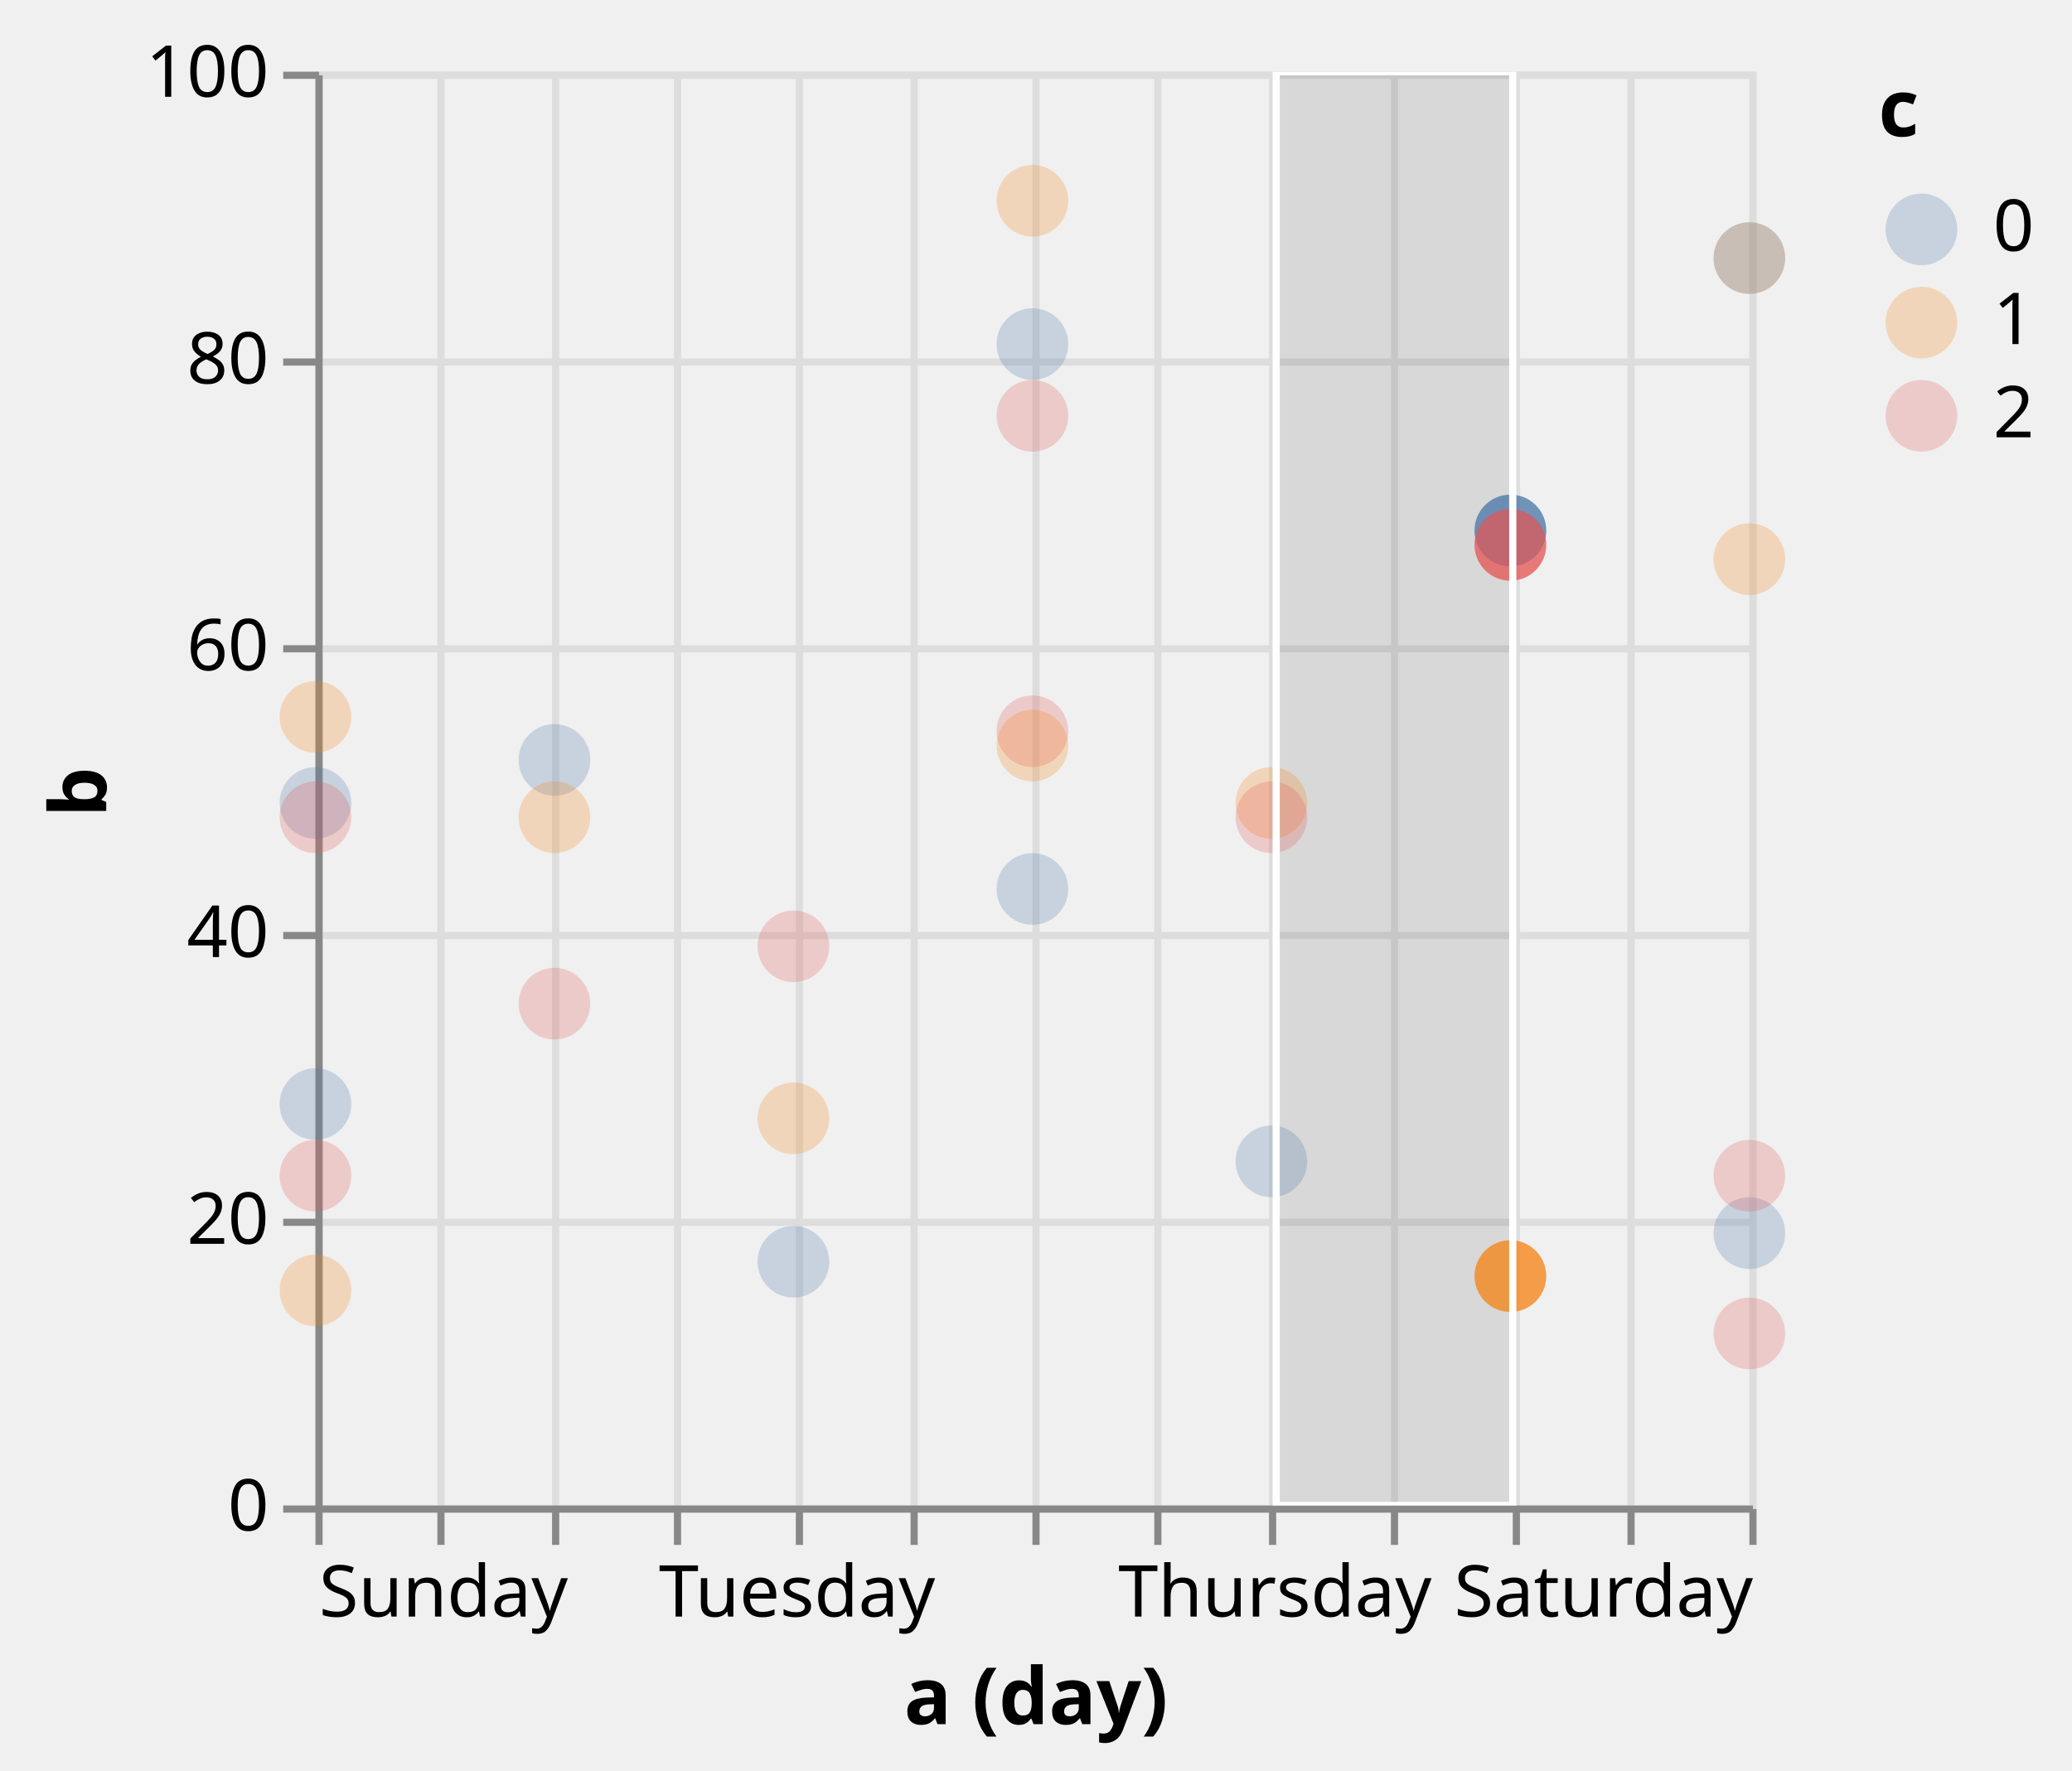
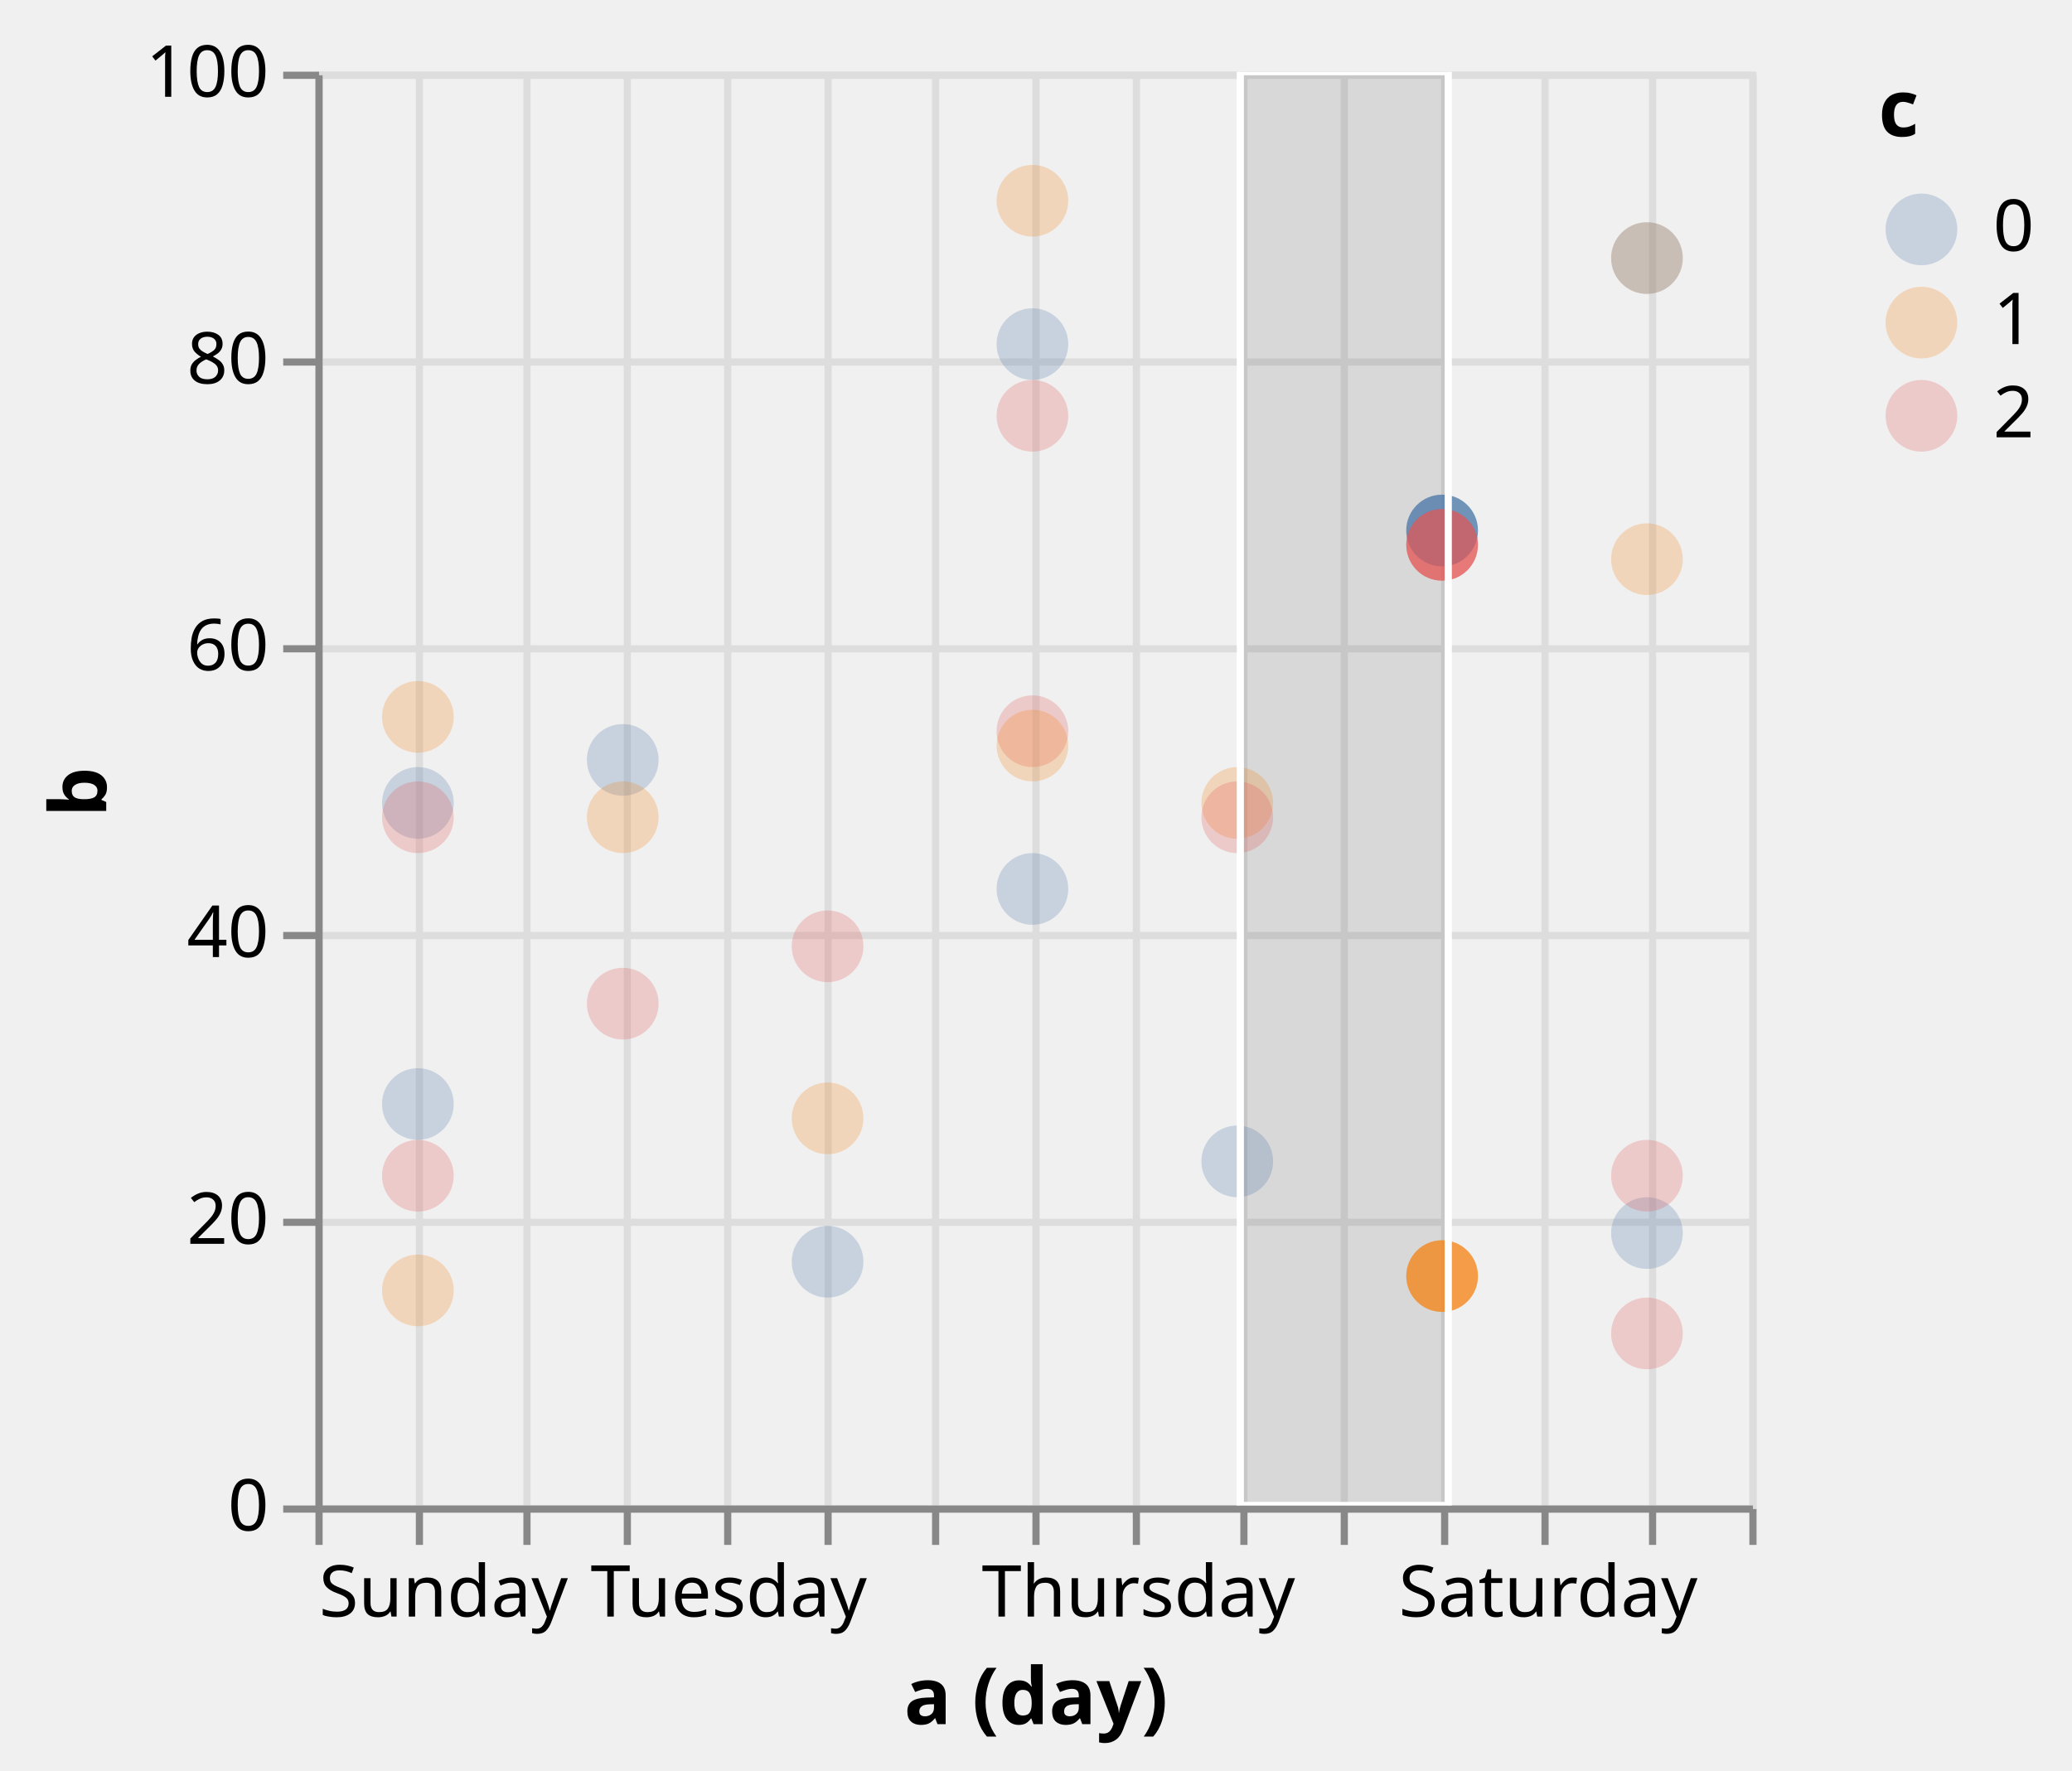
<svg xmlns="http://www.w3.org/2000/svg" class="marks" width="289" height="247" viewBox="0 0 289 247" version="1.1">
  <defs>
    <clipPath id="clip1">
      <rect x="0" y="0" width="200" height="200" />
    </clipPath>
    <clipPath id="clip2">
      <rect x="0" y="0" width="200" height="200" />
    </clipPath>
  </defs>
  <g transform="translate(44,10)">
    <g class="mark-group role-frame root">
      <g transform="translate(0,0)">
        <path class="background" d="M0.5,0.5h200v200h-200Z" style="fill: none; stroke: #ddd;" />
        <g>
          <g class="mark-group role-axis">
            <g transform="translate(0.5,200.5)">
              <path class="background" d="M0,0h0v0h0Z" style="pointer-events: none; fill: none;" />
              <g>
                <g class="mark-rule role-axis-grid" style="pointer-events: none;">
                  <line transform="translate(0,-200)" x2="0" y2="200" style="fill: none; stroke: #ddd; stroke-width: 1; opacity: 1;" />
-                   <line transform="translate(17,-200)" x2="0" y2="200" style="fill: none; stroke: #ddd; stroke-width: 1; opacity: 1;" />
-                   <line transform="translate(33,-200)" x2="0" y2="200" style="fill: none; stroke: #ddd; stroke-width: 1; opacity: 1;" />
-                   <line transform="translate(50,-200)" x2="0" y2="200" style="fill: none; stroke: #ddd; stroke-width: 1; opacity: 1;" />
-                   <line transform="translate(67,-200)" x2="0" y2="200" style="fill: none; stroke: #ddd; stroke-width: 1; opacity: 1;" />
-                   <line transform="translate(83,-200)" x2="0" y2="200" style="fill: none; stroke: #ddd; stroke-width: 1; opacity: 1;" />
+                   <line transform="translate(14,-200)" x2="0" y2="200" style="fill: none; stroke: #ddd; stroke-width: 1; opacity: 1;" />
+                   <line transform="translate(29,-200)" x2="0" y2="200" style="fill: none; stroke: #ddd; stroke-width: 1; opacity: 1;" />
+                   <line transform="translate(43,-200)" x2="0" y2="200" style="fill: none; stroke: #ddd; stroke-width: 1; opacity: 1;" />
+                   <line transform="translate(57,-200)" x2="0" y2="200" style="fill: none; stroke: #ddd; stroke-width: 1; opacity: 1;" />
+                   <line transform="translate(71,-200)" x2="0" y2="200" style="fill: none; stroke: #ddd; stroke-width: 1; opacity: 1;" />
+                   <line transform="translate(86,-200)" x2="0" y2="200" style="fill: none; stroke: #ddd; stroke-width: 1; opacity: 1;" />
                  <line transform="translate(100,-200)" x2="0" y2="200" style="fill: none; stroke: #ddd; stroke-width: 1; opacity: 1;" />
-                   <line transform="translate(117,-200)" x2="0" y2="200" style="fill: none; stroke: #ddd; stroke-width: 1; opacity: 1;" />
-                   <line transform="translate(133,-200)" x2="0" y2="200" style="fill: none; stroke: #ddd; stroke-width: 1; opacity: 1;" />
-                   <line transform="translate(150,-200)" x2="0" y2="200" style="fill: none; stroke: #ddd; stroke-width: 1; opacity: 1;" />
-                   <line transform="translate(167,-200)" x2="0" y2="200" style="fill: none; stroke: #ddd; stroke-width: 1; opacity: 1;" />
-                   <line transform="translate(183,-200)" x2="0" y2="200" style="fill: none; stroke: #ddd; stroke-width: 1; opacity: 1;" />
+                   <line transform="translate(114,-200)" x2="0" y2="200" style="fill: none; stroke: #ddd; stroke-width: 1; opacity: 1;" />
+                   <line transform="translate(129,-200)" x2="0" y2="200" style="fill: none; stroke: #ddd; stroke-width: 1; opacity: 1;" />
+                   <line transform="translate(143,-200)" x2="0" y2="200" style="fill: none; stroke: #ddd; stroke-width: 1; opacity: 1;" />
+                   <line transform="translate(157,-200)" x2="0" y2="200" style="fill: none; stroke: #ddd; stroke-width: 1; opacity: 1;" />
+                   <line transform="translate(171,-200)" x2="0" y2="200" style="fill: none; stroke: #ddd; stroke-width: 1; opacity: 1;" />
+                   <line transform="translate(186,-200)" x2="0" y2="200" style="fill: none; stroke: #ddd; stroke-width: 1; opacity: 1;" />
                  <line transform="translate(200,-200)" x2="0" y2="200" style="fill: none; stroke: #ddd; stroke-width: 1; opacity: 1;" />
                </g>
              </g>
            </g>
          </g>
          <g class="mark-group role-axis">
            <g transform="translate(0.5,0.5)">
              <path class="background" d="M0,0h0v0h0Z" style="pointer-events: none; fill: none;" />
              <g>
                <g class="mark-rule role-axis-grid" style="pointer-events: none;">
                  <line transform="translate(0,200)" x2="200" y2="0" style="fill: none; stroke: #ddd; stroke-width: 1; opacity: 1;" />
                  <line transform="translate(0,160)" x2="200" y2="0" style="fill: none; stroke: #ddd; stroke-width: 1; opacity: 1;" />
                  <line transform="translate(0,120)" x2="200" y2="0" style="fill: none; stroke: #ddd; stroke-width: 1; opacity: 1;" />
                  <line transform="translate(0,80)" x2="200" y2="0" style="fill: none; stroke: #ddd; stroke-width: 1; opacity: 1;" />
                  <line transform="translate(0,40)" x2="200" y2="0" style="fill: none; stroke: #ddd; stroke-width: 1; opacity: 1;" />
                  <line transform="translate(0,0)" x2="200" y2="0" style="fill: none; stroke: #ddd; stroke-width: 1; opacity: 1;" />
                </g>
              </g>
            </g>
          </g>
          <g class="mark-group role-axis">
            <g transform="translate(0.5,200.5)">
              <path class="background" d="M0,0h0v0h0Z" style="pointer-events: none; fill: none;" />
              <g>
                <g class="mark-rule role-axis-tick" style="pointer-events: none;">
                  <line transform="translate(0,0)" x2="0" y2="5" style="fill: none; stroke: #888; stroke-width: 1; opacity: 1;" />
-                   <line transform="translate(17,0)" x2="0" y2="5" style="fill: none; stroke: #888; stroke-width: 1; opacity: 1;" />
-                   <line transform="translate(33,0)" x2="0" y2="5" style="fill: none; stroke: #888; stroke-width: 1; opacity: 1;" />
-                   <line transform="translate(50,0)" x2="0" y2="5" style="fill: none; stroke: #888; stroke-width: 1; opacity: 1;" />
-                   <line transform="translate(67,0)" x2="0" y2="5" style="fill: none; stroke: #888; stroke-width: 1; opacity: 1;" />
-                   <line transform="translate(83,0)" x2="0" y2="5" style="fill: none; stroke: #888; stroke-width: 1; opacity: 1;" />
+                   <line transform="translate(14,0)" x2="0" y2="5" style="fill: none; stroke: #888; stroke-width: 1; opacity: 1;" />
+                   <line transform="translate(29,0)" x2="0" y2="5" style="fill: none; stroke: #888; stroke-width: 1; opacity: 1;" />
+                   <line transform="translate(43,0)" x2="0" y2="5" style="fill: none; stroke: #888; stroke-width: 1; opacity: 1;" />
+                   <line transform="translate(57,0)" x2="0" y2="5" style="fill: none; stroke: #888; stroke-width: 1; opacity: 1;" />
+                   <line transform="translate(71,0)" x2="0" y2="5" style="fill: none; stroke: #888; stroke-width: 1; opacity: 1;" />
+                   <line transform="translate(86,0)" x2="0" y2="5" style="fill: none; stroke: #888; stroke-width: 1; opacity: 1;" />
                  <line transform="translate(100,0)" x2="0" y2="5" style="fill: none; stroke: #888; stroke-width: 1; opacity: 1;" />
-                   <line transform="translate(117,0)" x2="0" y2="5" style="fill: none; stroke: #888; stroke-width: 1; opacity: 1;" />
-                   <line transform="translate(133,0)" x2="0" y2="5" style="fill: none; stroke: #888; stroke-width: 1; opacity: 1;" />
-                   <line transform="translate(150,0)" x2="0" y2="5" style="fill: none; stroke: #888; stroke-width: 1; opacity: 1;" />
-                   <line transform="translate(167,0)" x2="0" y2="5" style="fill: none; stroke: #888; stroke-width: 1; opacity: 1;" />
-                   <line transform="translate(183,0)" x2="0" y2="5" style="fill: none; stroke: #888; stroke-width: 1; opacity: 1;" />
+                   <line transform="translate(114,0)" x2="0" y2="5" style="fill: none; stroke: #888; stroke-width: 1; opacity: 1;" />
+                   <line transform="translate(129,0)" x2="0" y2="5" style="fill: none; stroke: #888; stroke-width: 1; opacity: 1;" />
+                   <line transform="translate(143,0)" x2="0" y2="5" style="fill: none; stroke: #888; stroke-width: 1; opacity: 1;" />
+                   <line transform="translate(157,0)" x2="0" y2="5" style="fill: none; stroke: #888; stroke-width: 1; opacity: 1;" />
+                   <line transform="translate(171,0)" x2="0" y2="5" style="fill: none; stroke: #888; stroke-width: 1; opacity: 1;" />
+                   <line transform="translate(186,0)" x2="0" y2="5" style="fill: none; stroke: #888; stroke-width: 1; opacity: 1;" />
                  <line transform="translate(200,0)" x2="0" y2="5" style="fill: none; stroke: #888; stroke-width: 1; opacity: 1;" />
                </g>
                <g class="mark-text role-axis-label" style="pointer-events: none;">
                  <text text-anchor="start" transform="translate(0,15)" style="font-family: sans-serif; font-size: 10px; fill: #000; opacity: 1;">Sunday</text>
-                   <text text-anchor="middle" transform="translate(16.66667,15)" style="font-family: sans-serif; font-size: 10px; fill: #000; opacity: 0;">Sunday</text>
-                   <text text-anchor="middle" transform="translate(33.33333,15)" style="font-family: sans-serif; font-size: 10px; fill: #000; opacity: 0;">Monday</text>
-                   <text text-anchor="middle" transform="translate(50,15)" style="font-family: sans-serif; font-size: 10px; fill: #000; opacity: 0;">Monday</text>
-                   <text text-anchor="middle" transform="translate(66.66667,15)" style="font-family: sans-serif; font-size: 10px; fill: #000; opacity: 1;">Tuesday</text>
-                   <text text-anchor="middle" transform="translate(83.33333,15)" style="font-family: sans-serif; font-size: 10px; fill: #000; opacity: 0;">Tuesday</text>
+                   <text text-anchor="middle" transform="translate(14.28571,15)" style="font-family: sans-serif; font-size: 10px; fill: #000; opacity: 0;">Sunday</text>
+                   <text text-anchor="middle" transform="translate(28.57143,15)" style="font-family: sans-serif; font-size: 10px; fill: #000; opacity: 0;">Monday</text>
+                   <text text-anchor="middle" transform="translate(42.85714,15)" style="font-family: sans-serif; font-size: 10px; fill: #000; opacity: 0;">Monday</text>
+                   <text text-anchor="middle" transform="translate(57.14286,15)" style="font-family: sans-serif; font-size: 10px; fill: #000; opacity: 1;">Tuesday</text>
+                   <text text-anchor="middle" transform="translate(71.42857,15)" style="font-family: sans-serif; font-size: 10px; fill: #000; opacity: 0;">Tuesday</text>
+                   <text text-anchor="middle" transform="translate(85.71429,15)" style="font-family: sans-serif; font-size: 10px; fill: #000; opacity: 0;">Wednesday</text>
                  <text text-anchor="middle" transform="translate(100,15)" style="font-family: sans-serif; font-size: 10px; fill: #000; opacity: 0;">Wednesday</text>
-                   <text text-anchor="middle" transform="translate(116.6667,15)" style="font-family: sans-serif; font-size: 10px; fill: #000; opacity: 0;">Wednesday</text>
-                   <text text-anchor="middle" transform="translate(133.3333,15)" style="font-family: sans-serif; font-size: 10px; fill: #000; opacity: 1;">Thursday</text>
-                   <text text-anchor="middle" transform="translate(150,15)" style="font-family: sans-serif; font-size: 10px; fill: #000; opacity: 0;">Thursday</text>
-                   <text text-anchor="middle" transform="translate(166.6667,15)" style="font-family: sans-serif; font-size: 10px; fill: #000; opacity: 0;">Friday</text>
-                   <text text-anchor="middle" transform="translate(183.3333,15)" style="font-family: sans-serif; font-size: 10px; fill: #000; opacity: 0;">Friday</text>
-                   <text text-anchor="end" transform="translate(200,15)" style="font-family: sans-serif; font-size: 10px; fill: #000; opacity: 1;">Saturday</text>
+                   <text text-anchor="middle" transform="translate(114.2857,15)" style="font-family: sans-serif; font-size: 10px; fill: #000; opacity: 1;">Thursday</text>
+                   <text text-anchor="middle" transform="translate(128.5714,15)" style="font-family: sans-serif; font-size: 10px; fill: #000; opacity: 0;">Thursday</text>
+                   <text text-anchor="middle" transform="translate(142.8571,15)" style="font-family: sans-serif; font-size: 10px; fill: #000; opacity: 0;">Friday</text>
+                   <text text-anchor="middle" transform="translate(157.1429,15)" style="font-family: sans-serif; font-size: 10px; fill: #000; opacity: 0;">Friday</text>
+                   <text text-anchor="middle" transform="translate(171.4286,15)" style="font-family: sans-serif; font-size: 10px; fill: #000; opacity: 1;">Saturday</text>
+                   <text text-anchor="middle" transform="translate(185.7143,15)" style="font-family: sans-serif; font-size: 10px; fill: #000; opacity: 0;">Saturday</text>
+                   <text text-anchor="end" transform="translate(200,15)" style="font-family: sans-serif; font-size: 10px; fill: #000; opacity: 0;">Sunday</text>
                </g>
                <g class="mark-rule role-axis-domain" style="pointer-events: none;">
                  <line transform="translate(0,0)" x2="200" y2="0" style="fill: none; stroke: #888; stroke-width: 1; opacity: 1;" />
                </g>
                <g class="mark-text role-axis-title" style="pointer-events: none;">
                  <text text-anchor="middle" transform="translate(100,30)" style="font-family: sans-serif; font-size: 11px; font-weight: bold; fill: #000; opacity: 1;">a (day)</text>
                </g>
              </g>
            </g>
          </g>
          <g class="mark-group role-axis">
            <g transform="translate(0.5,0.5)">
              <path class="background" d="M0,0h0v0h0Z" style="pointer-events: none; fill: none;" />
              <g>
                <g class="mark-rule role-axis-tick" style="pointer-events: none;">
                  <line transform="translate(0,200)" x2="-5" y2="0" style="fill: none; stroke: #888; stroke-width: 1; opacity: 1;" />
                  <line transform="translate(0,160)" x2="-5" y2="0" style="fill: none; stroke: #888; stroke-width: 1; opacity: 1;" />
                  <line transform="translate(0,120)" x2="-5" y2="0" style="fill: none; stroke: #888; stroke-width: 1; opacity: 1;" />
                  <line transform="translate(0,80)" x2="-5" y2="0" style="fill: none; stroke: #888; stroke-width: 1; opacity: 1;" />
                  <line transform="translate(0,40)" x2="-5" y2="0" style="fill: none; stroke: #888; stroke-width: 1; opacity: 1;" />
                  <line transform="translate(0,0)" x2="-5" y2="0" style="fill: none; stroke: #888; stroke-width: 1; opacity: 1;" />
                </g>
                <g class="mark-text role-axis-label" style="pointer-events: none;">
                  <text text-anchor="end" transform="translate(-7,203)" style="font-family: sans-serif; font-size: 10px; fill: #000; opacity: 1;">0</text>
                  <text text-anchor="end" transform="translate(-7,163)" style="font-family: sans-serif; font-size: 10px; fill: #000; opacity: 1;">20</text>
                  <text text-anchor="end" transform="translate(-7,123)" style="font-family: sans-serif; font-size: 10px; fill: #000; opacity: 1;">40</text>
                  <text text-anchor="end" transform="translate(-7,83)" style="font-family: sans-serif; font-size: 10px; fill: #000; opacity: 1;">60</text>
                  <text text-anchor="end" transform="translate(-7,43)" style="font-family: sans-serif; font-size: 10px; fill: #000; opacity: 1;">80</text>
                  <text text-anchor="end" transform="translate(-7,3)" style="font-family: sans-serif; font-size: 10px; fill: #000; opacity: 1;">100</text>
                </g>
                <g class="mark-rule role-axis-domain" style="pointer-events: none;">
                  <line transform="translate(0,200)" x2="0" y2="-200" style="fill: none; stroke: #888; stroke-width: 1; opacity: 1;" />
                </g>
                <g class="mark-text role-axis-title" style="pointer-events: none;">
                  <text text-anchor="middle" transform="translate(-27.68457,100) rotate(-90) translate(0,-2)" style="font-family: sans-serif; font-size: 11px; font-weight: bold; fill: #000; opacity: 1;">b</text>
                </g>
              </g>
            </g>
          </g>
          <g class="mark-rect role-mark sel_brush_bg" clip-path="url(#clip1)">
-             <path d="M134,0h33v200h-33Z" style="fill: #333; fill-opacity: 0.125;" />
+             <path d="M129,0h29v200h-29Z" style="fill: #333; fill-opacity: 0.125;" />
          </g>
          <g class="mark-symbol role-mark layer_0_marks">
-             <path transform="translate(0,144)" d="M5,0A5,5,0,1,1,-5,0A5,5,0,1,1,5,0" style="fill: #4c78a8; stroke-width: 2; opacity: 0.25;" />
-             <path transform="translate(0,90)" d="M5,0A5,5,0,1,1,-5,0A5,5,0,1,1,5,0" style="fill: #f58518; stroke-width: 2; opacity: 0.25;" />
-             <path transform="translate(0,154)" d="M5,0A5,5,0,1,1,-5,0A5,5,0,1,1,5,0" style="fill: #e45756; stroke-width: 2; opacity: 0.25;" />
+             <path transform="translate(14.28571,144)" d="M5,0A5,5,0,1,1,-5,0A5,5,0,1,1,5,0" style="fill: #4c78a8; stroke-width: 2; opacity: 0.25;" />
+             <path transform="translate(14.28571,90)" d="M5,0A5,5,0,1,1,-5,0A5,5,0,1,1,5,0" style="fill: #f58518; stroke-width: 2; opacity: 0.25;" />
+             <path transform="translate(14.28571,154)" d="M5,0A5,5,0,1,1,-5,0A5,5,0,1,1,5,0" style="fill: #e45756; stroke-width: 2; opacity: 0.25;" />
            <path transform="translate(100,114)" d="M5,0A5,5,0,1,1,-5,0A5,5,0,1,1,5,0" style="fill: #4c78a8; stroke-width: 2; opacity: 0.25;" />
            <path transform="translate(100,18)" d="M5,0A5,5,0,1,1,-5,0A5,5,0,1,1,5,0" style="fill: #f58518; stroke-width: 2; opacity: 0.25;" />
            <path transform="translate(100,92)" d="M5,0A5,5,0,1,1,-5,0A5,5,0,1,1,5,0" style="fill: #e45756; stroke-width: 2; opacity: 0.25;" />
            <path transform="translate(100,38)" d="M5,0A5,5,0,1,1,-5,0A5,5,0,1,1,5,0" style="fill: #4c78a8; stroke-width: 2; opacity: 0.25;" />
            <path transform="translate(100,94)" d="M5,0A5,5,0,1,1,-5,0A5,5,0,1,1,5,0" style="fill: #f58518; stroke-width: 2; opacity: 0.25;" />
            <path transform="translate(100,48)" d="M5,0A5,5,0,1,1,-5,0A5,5,0,1,1,5,0" style="fill: #e45756; stroke-width: 2; opacity: 0.25;" />
-             <path transform="translate(200,162)" d="M5,0A5,5,0,1,1,-5,0A5,5,0,1,1,5,0" style="fill: #4c78a8; stroke-width: 2; opacity: 0.25;" />
-             <path transform="translate(200,26)" d="M5,0A5,5,0,1,1,-5,0A5,5,0,1,1,5,0" style="fill: #f58518; stroke-width: 2; opacity: 0.25;" />
-             <path transform="translate(200,176)" d="M5,0A5,5,0,1,1,-5,0A5,5,0,1,1,5,0" style="fill: #e45756; stroke-width: 2; opacity: 0.25;" />
-             <path transform="translate(33.33333,96)" d="M5,0A5,5,0,1,1,-5,0A5,5,0,1,1,5,0" style="fill: #4c78a8; stroke-width: 2; opacity: 0.25;" />
-             <path transform="translate(33.33333,104)" d="M5,0A5,5,0,1,1,-5,0A5,5,0,1,1,5,0" style="fill: #f58518; stroke-width: 2; opacity: 0.25;" />
-             <path transform="translate(33.33333,130)" d="M5,0A5,5,0,1,1,-5,0A5,5,0,1,1,5,0" style="fill: #e45756; stroke-width: 2; opacity: 0.25;" />
-             <path transform="translate(133.3333,152)" d="M5,0A5,5,0,1,1,-5,0A5,5,0,1,1,5,0" style="fill: #4c78a8; stroke-width: 2; opacity: 0.25;" />
-             <path transform="translate(133.3333,102)" d="M5,0A5,5,0,1,1,-5,0A5,5,0,1,1,5,0" style="fill: #f58518; stroke-width: 2; opacity: 0.25;" />
-             <path transform="translate(133.3333,104)" d="M5,0A5,5,0,1,1,-5,0A5,5,0,1,1,5,0" style="fill: #e45756; stroke-width: 2; opacity: 0.25;" />
-             <path transform="translate(200,26)" d="M5,0A5,5,0,1,1,-5,0A5,5,0,1,1,5,0" style="fill: #4c78a8; stroke-width: 2; opacity: 0.25;" />
-             <path transform="translate(200,68)" d="M5,0A5,5,0,1,1,-5,0A5,5,0,1,1,5,0" style="fill: #f58518; stroke-width: 2; opacity: 0.25;" />
-             <path transform="translate(200,154)" d="M5,0A5,5,0,1,1,-5,0A5,5,0,1,1,5,0" style="fill: #e45756; stroke-width: 2; opacity: 0.25;" />
-             <path transform="translate(66.66667,166)" d="M5,0A5,5,0,1,1,-5,0A5,5,0,1,1,5,0" style="fill: #4c78a8; stroke-width: 2; opacity: 0.25;" />
-             <path transform="translate(66.66667,146)" d="M5,0A5,5,0,1,1,-5,0A5,5,0,1,1,5,0" style="fill: #f58518; stroke-width: 2; opacity: 0.25;" />
-             <path transform="translate(66.66667,122)" d="M5,0A5,5,0,1,1,-5,0A5,5,0,1,1,5,0" style="fill: #e45756; stroke-width: 2; opacity: 0.25;" />
-             <path transform="translate(166.6667,64)" d="M5,0A5,5,0,1,1,-5,0A5,5,0,1,1,5,0" style="fill: #4c78a8; stroke-width: 2; opacity: 0.25;" />
-             <path transform="translate(166.6667,168)" d="M5,0A5,5,0,1,1,-5,0A5,5,0,1,1,5,0" style="fill: #f58518; stroke-width: 2; opacity: 0.25;" />
-             <path transform="translate(166.6667,66)" d="M5,0A5,5,0,1,1,-5,0A5,5,0,1,1,5,0" style="fill: #e45756; stroke-width: 2; opacity: 0.25;" />
-             <path transform="translate(0,102)" d="M5,0A5,5,0,1,1,-5,0A5,5,0,1,1,5,0" style="fill: #4c78a8; stroke-width: 2; opacity: 0.25;" />
-             <path transform="translate(0,170)" d="M5,0A5,5,0,1,1,-5,0A5,5,0,1,1,5,0" style="fill: #f58518; stroke-width: 2; opacity: 0.25;" />
-             <path transform="translate(0,104)" d="M5,0A5,5,0,1,1,-5,0A5,5,0,1,1,5,0" style="fill: #e45756; stroke-width: 2; opacity: 0.25;" />
+             <path transform="translate(185.7143,162)" d="M5,0A5,5,0,1,1,-5,0A5,5,0,1,1,5,0" style="fill: #4c78a8; stroke-width: 2; opacity: 0.25;" />
+             <path transform="translate(185.7143,26)" d="M5,0A5,5,0,1,1,-5,0A5,5,0,1,1,5,0" style="fill: #f58518; stroke-width: 2; opacity: 0.25;" />
+             <path transform="translate(185.7143,176)" d="M5,0A5,5,0,1,1,-5,0A5,5,0,1,1,5,0" style="fill: #e45756; stroke-width: 2; opacity: 0.25;" />
+             <path transform="translate(42.85714,96)" d="M5,0A5,5,0,1,1,-5,0A5,5,0,1,1,5,0" style="fill: #4c78a8; stroke-width: 2; opacity: 0.25;" />
+             <path transform="translate(42.85714,104)" d="M5,0A5,5,0,1,1,-5,0A5,5,0,1,1,5,0" style="fill: #f58518; stroke-width: 2; opacity: 0.25;" />
+             <path transform="translate(42.85714,130)" d="M5,0A5,5,0,1,1,-5,0A5,5,0,1,1,5,0" style="fill: #e45756; stroke-width: 2; opacity: 0.25;" />
+             <path transform="translate(128.5714,152)" d="M5,0A5,5,0,1,1,-5,0A5,5,0,1,1,5,0" style="fill: #4c78a8; stroke-width: 2; opacity: 0.25;" />
+             <path transform="translate(128.5714,102)" d="M5,0A5,5,0,1,1,-5,0A5,5,0,1,1,5,0" style="fill: #f58518; stroke-width: 2; opacity: 0.25;" />
+             <path transform="translate(128.5714,104)" d="M5,0A5,5,0,1,1,-5,0A5,5,0,1,1,5,0" style="fill: #e45756; stroke-width: 2; opacity: 0.25;" />
+             <path transform="translate(185.7143,26)" d="M5,0A5,5,0,1,1,-5,0A5,5,0,1,1,5,0" style="fill: #4c78a8; stroke-width: 2; opacity: 0.25;" />
+             <path transform="translate(185.7143,68)" d="M5,0A5,5,0,1,1,-5,0A5,5,0,1,1,5,0" style="fill: #f58518; stroke-width: 2; opacity: 0.25;" />
+             <path transform="translate(185.7143,154)" d="M5,0A5,5,0,1,1,-5,0A5,5,0,1,1,5,0" style="fill: #e45756; stroke-width: 2; opacity: 0.25;" />
+             <path transform="translate(71.42857,166)" d="M5,0A5,5,0,1,1,-5,0A5,5,0,1,1,5,0" style="fill: #4c78a8; stroke-width: 2; opacity: 0.25;" />
+             <path transform="translate(71.42857,146)" d="M5,0A5,5,0,1,1,-5,0A5,5,0,1,1,5,0" style="fill: #f58518; stroke-width: 2; opacity: 0.25;" />
+             <path transform="translate(71.42857,122)" d="M5,0A5,5,0,1,1,-5,0A5,5,0,1,1,5,0" style="fill: #e45756; stroke-width: 2; opacity: 0.25;" />
+             <path transform="translate(157.1429,64)" d="M5,0A5,5,0,1,1,-5,0A5,5,0,1,1,5,0" style="fill: #4c78a8; stroke-width: 2; opacity: 0.25;" />
+             <path transform="translate(157.1429,168)" d="M5,0A5,5,0,1,1,-5,0A5,5,0,1,1,5,0" style="fill: #f58518; stroke-width: 2; opacity: 0.25;" />
+             <path transform="translate(157.1429,66)" d="M5,0A5,5,0,1,1,-5,0A5,5,0,1,1,5,0" style="fill: #e45756; stroke-width: 2; opacity: 0.25;" />
+             <path transform="translate(14.28571,102)" d="M5,0A5,5,0,1,1,-5,0A5,5,0,1,1,5,0" style="fill: #4c78a8; stroke-width: 2; opacity: 0.25;" />
+             <path transform="translate(14.28571,170)" d="M5,0A5,5,0,1,1,-5,0A5,5,0,1,1,5,0" style="fill: #f58518; stroke-width: 2; opacity: 0.25;" />
+             <path transform="translate(14.28571,104)" d="M5,0A5,5,0,1,1,-5,0A5,5,0,1,1,5,0" style="fill: #e45756; stroke-width: 2; opacity: 0.25;" />
          </g>
          <g class="mark-symbol role-mark layer_1_marks">
-             <path transform="translate(166.6667,64)" d="M5,0A5,5,0,1,1,-5,0A5,5,0,1,1,5,0" style="fill: #4c78a8; stroke-width: 2; opacity: 0.7;" />
-             <path transform="translate(166.6667,168)" d="M5,0A5,5,0,1,1,-5,0A5,5,0,1,1,5,0" style="fill: #f58518; stroke-width: 2; opacity: 0.7;" />
-             <path transform="translate(166.6667,66)" d="M5,0A5,5,0,1,1,-5,0A5,5,0,1,1,5,0" style="fill: #e45756; stroke-width: 2; opacity: 0.7;" />
+             <path transform="translate(157.1429,64)" d="M5,0A5,5,0,1,1,-5,0A5,5,0,1,1,5,0" style="fill: #4c78a8; stroke-width: 2; opacity: 0.7;" />
+             <path transform="translate(157.1429,168)" d="M5,0A5,5,0,1,1,-5,0A5,5,0,1,1,5,0" style="fill: #f58518; stroke-width: 2; opacity: 0.7;" />
+             <path transform="translate(157.1429,66)" d="M5,0A5,5,0,1,1,-5,0A5,5,0,1,1,5,0" style="fill: #e45756; stroke-width: 2; opacity: 0.7;" />
          </g>
          <g class="mark-rect role-mark sel_brush" clip-path="url(#clip2)">
-             <path d="M134,0h33v200h-33Z" style="fill: none; stroke: white;" />
+             <path d="M129,0h29v200h-29Z" style="fill: none; stroke: white;" />
          </g>
          <g class="mark-group role-legend">
            <g transform="translate(218,0)">
              <path class="background" d="M0,0h22v53h-22Z" style="pointer-events: none; fill: none;" />
              <g>
                <g class="mark-group role-legend-entry">
                  <g transform="translate(0,16)">
                    <path class="background" d="M0,0h0v0h0Z" style="pointer-events: none; fill: none;" />
                    <g>
                      <g class="mark-group role-scope">
                        <g transform="translate(0,0)">
                          <path class="background" d="M0,0h21.562v11h-21.562Z" style="pointer-events: none; fill: none; opacity: 1;" />
                          <g>
                            <g class="mark-symbol role-legend-symbol" style="pointer-events: none;">
                              <path transform="translate(6,6)" d="M5,0A5,5,0,1,1,-5,0A5,5,0,1,1,5,0" style="fill: #4c78a8; stroke-width: 1.5; opacity: 0.25;" />
                            </g>
                            <g class="mark-text role-legend-label" style="pointer-events: none;">
                              <text text-anchor="start" transform="translate(16,9)" style="font-family: sans-serif; font-size: 10px; fill: #000; opacity: 1;">0</text>
                            </g>
                          </g>
                        </g>
                        <g transform="translate(0,13)">
                          <path class="background" d="M0,0h21.562v11h-21.562Z" style="pointer-events: none; fill: none; opacity: 1;" />
                          <g>
                            <g class="mark-symbol role-legend-symbol" style="pointer-events: none;">
                              <path transform="translate(6,6)" d="M5,0A5,5,0,1,1,-5,0A5,5,0,1,1,5,0" style="fill: #f58518; stroke-width: 1.5; opacity: 0.25;" />
                            </g>
                            <g class="mark-text role-legend-label" style="pointer-events: none;">
                              <text text-anchor="start" transform="translate(16,9)" style="font-family: sans-serif; font-size: 10px; fill: #000; opacity: 1;">1</text>
                            </g>
                          </g>
                        </g>
                        <g transform="translate(0,26)">
                          <path class="background" d="M0,0h21.562v11h-21.562Z" style="pointer-events: none; fill: none; opacity: 1;" />
                          <g>
                            <g class="mark-symbol role-legend-symbol" style="pointer-events: none;">
                              <path transform="translate(6,6)" d="M5,0A5,5,0,1,1,-5,0A5,5,0,1,1,5,0" style="fill: #e45756; stroke-width: 1.5; opacity: 0.25;" />
                            </g>
                            <g class="mark-text role-legend-label" style="pointer-events: none;">
                              <text text-anchor="start" transform="translate(16,9)" style="font-family: sans-serif; font-size: 10px; fill: #000; opacity: 1;">2</text>
                            </g>
                          </g>
                        </g>
                      </g>
                    </g>
                  </g>
                </g>
                <g class="mark-text role-legend-title" style="pointer-events: none;">
                  <text text-anchor="start" transform="translate(0,9)" style="font-family: sans-serif; font-size: 11px; font-weight: bold; fill: #000; opacity: 1;">c</text>
                </g>
              </g>
            </g>
          </g>
        </g>
      </g>
    </g>
  </g>
</svg>
